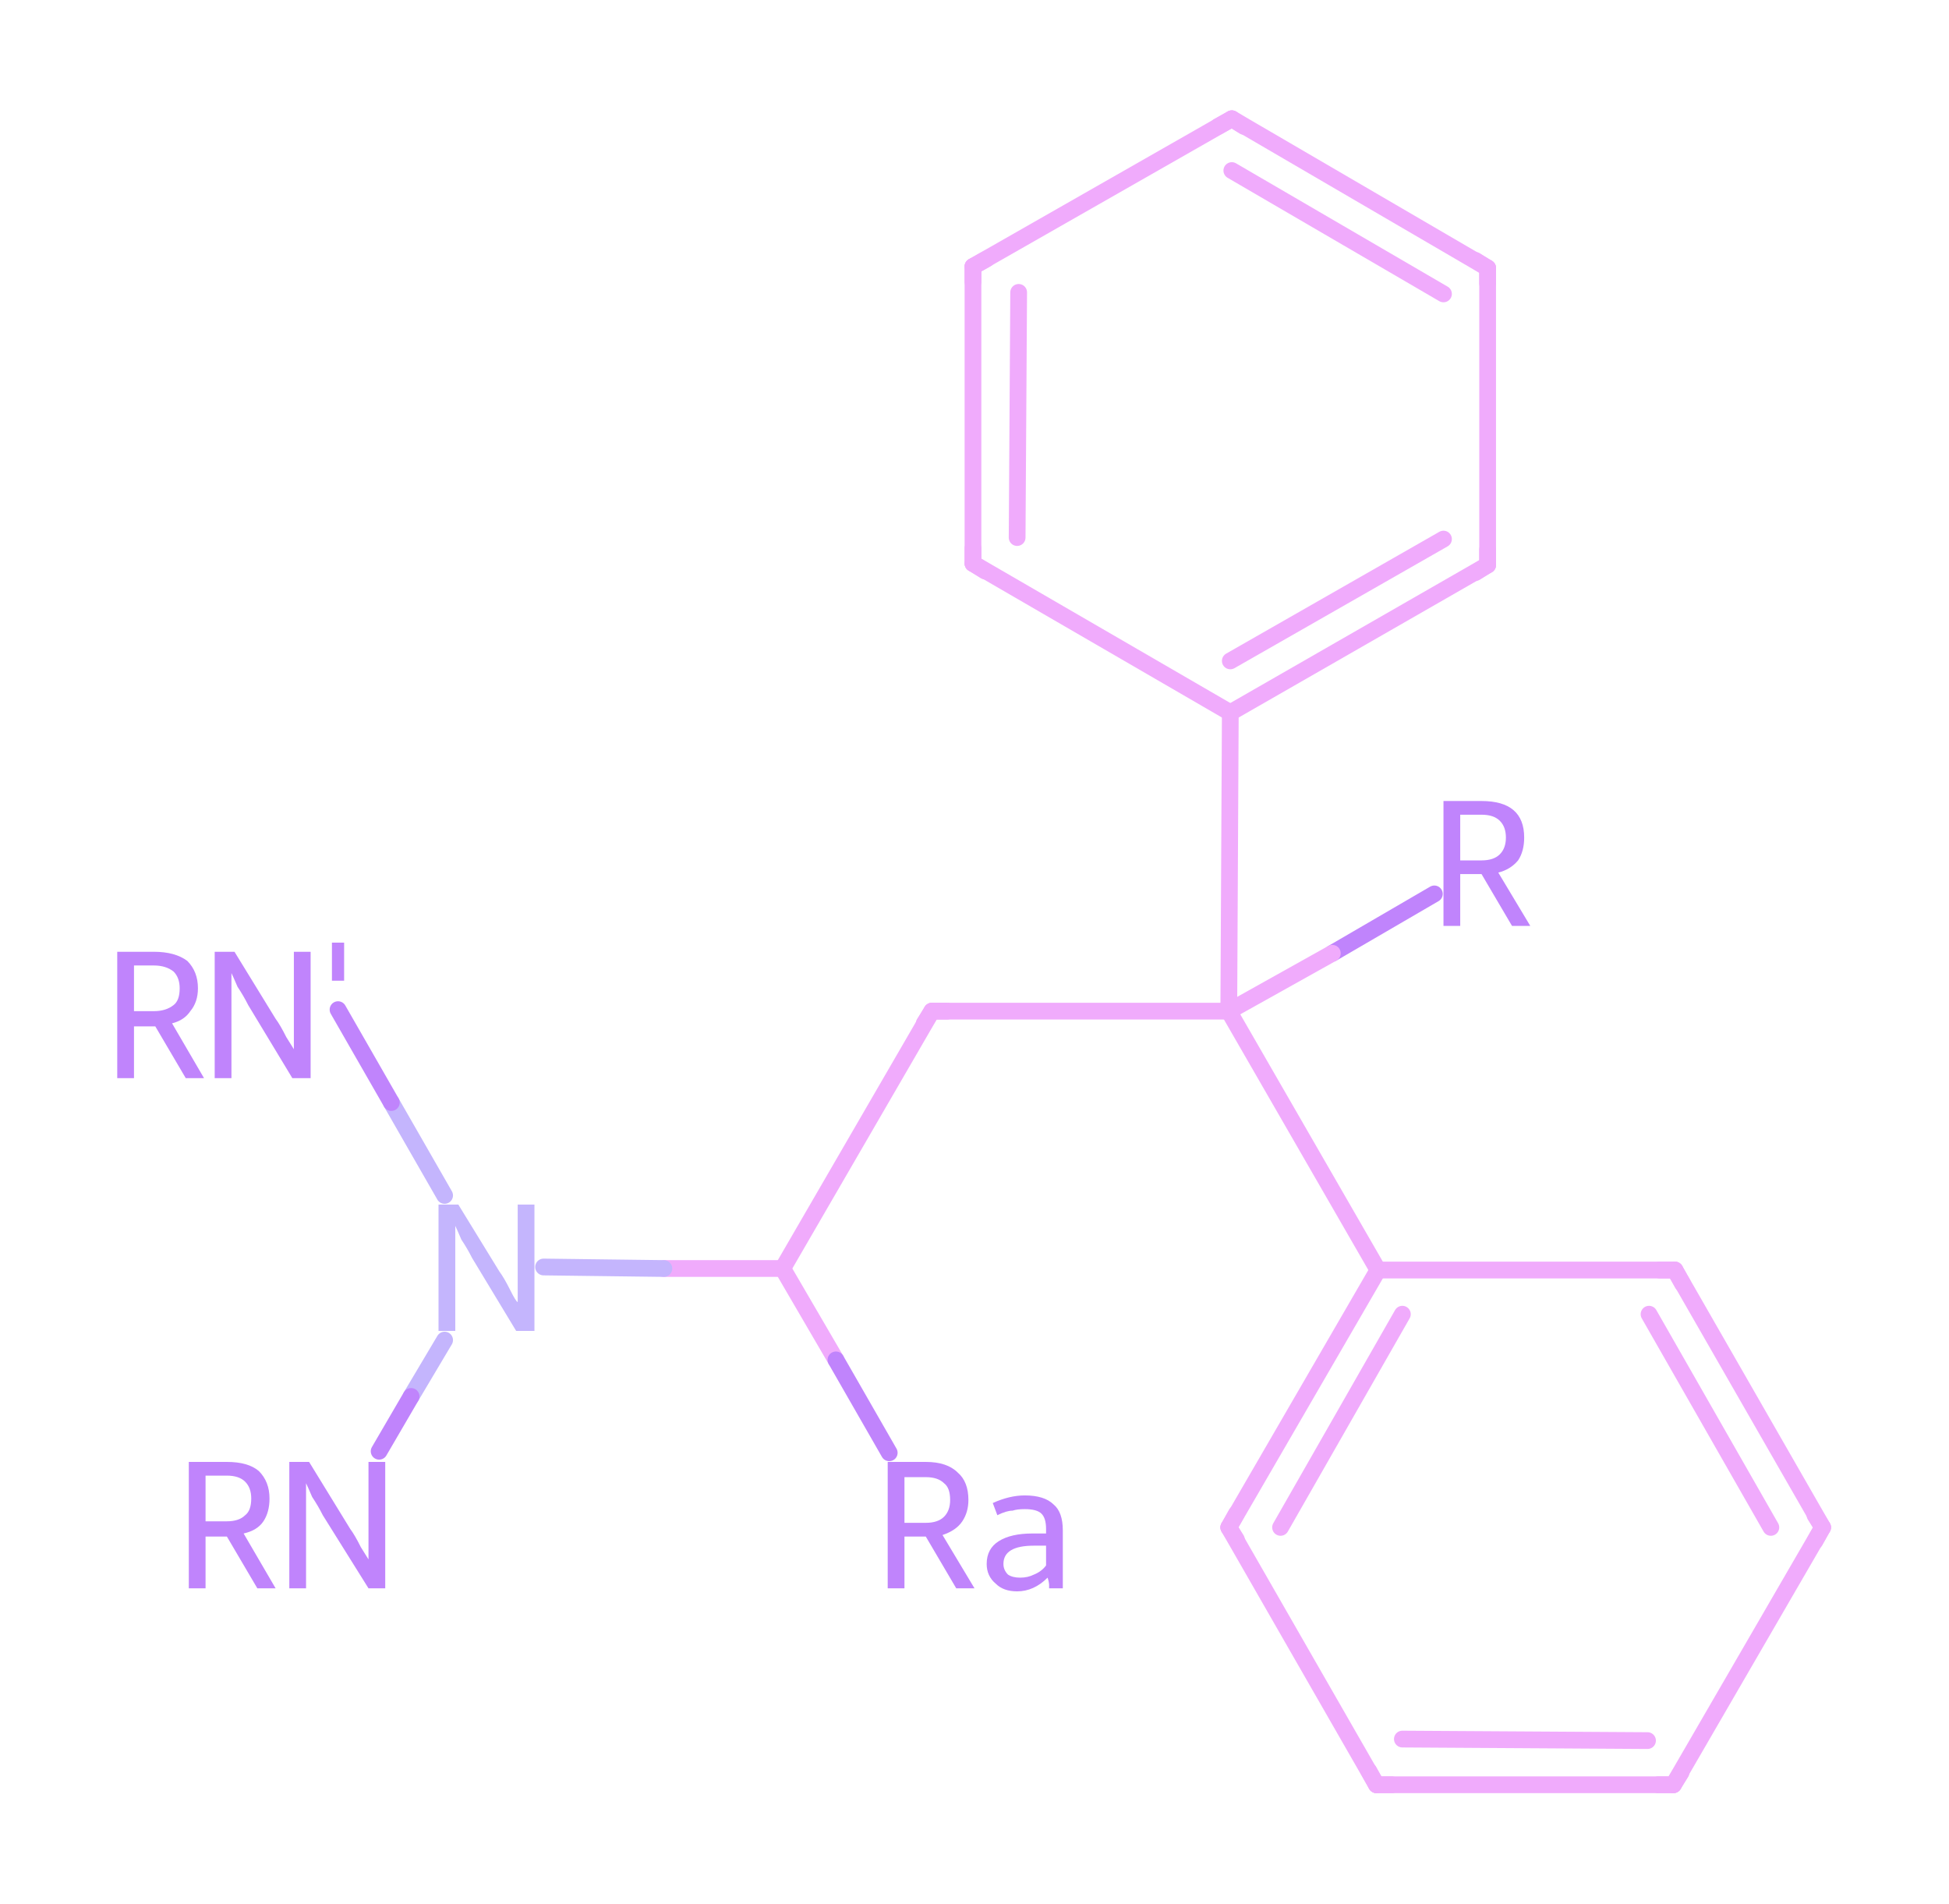
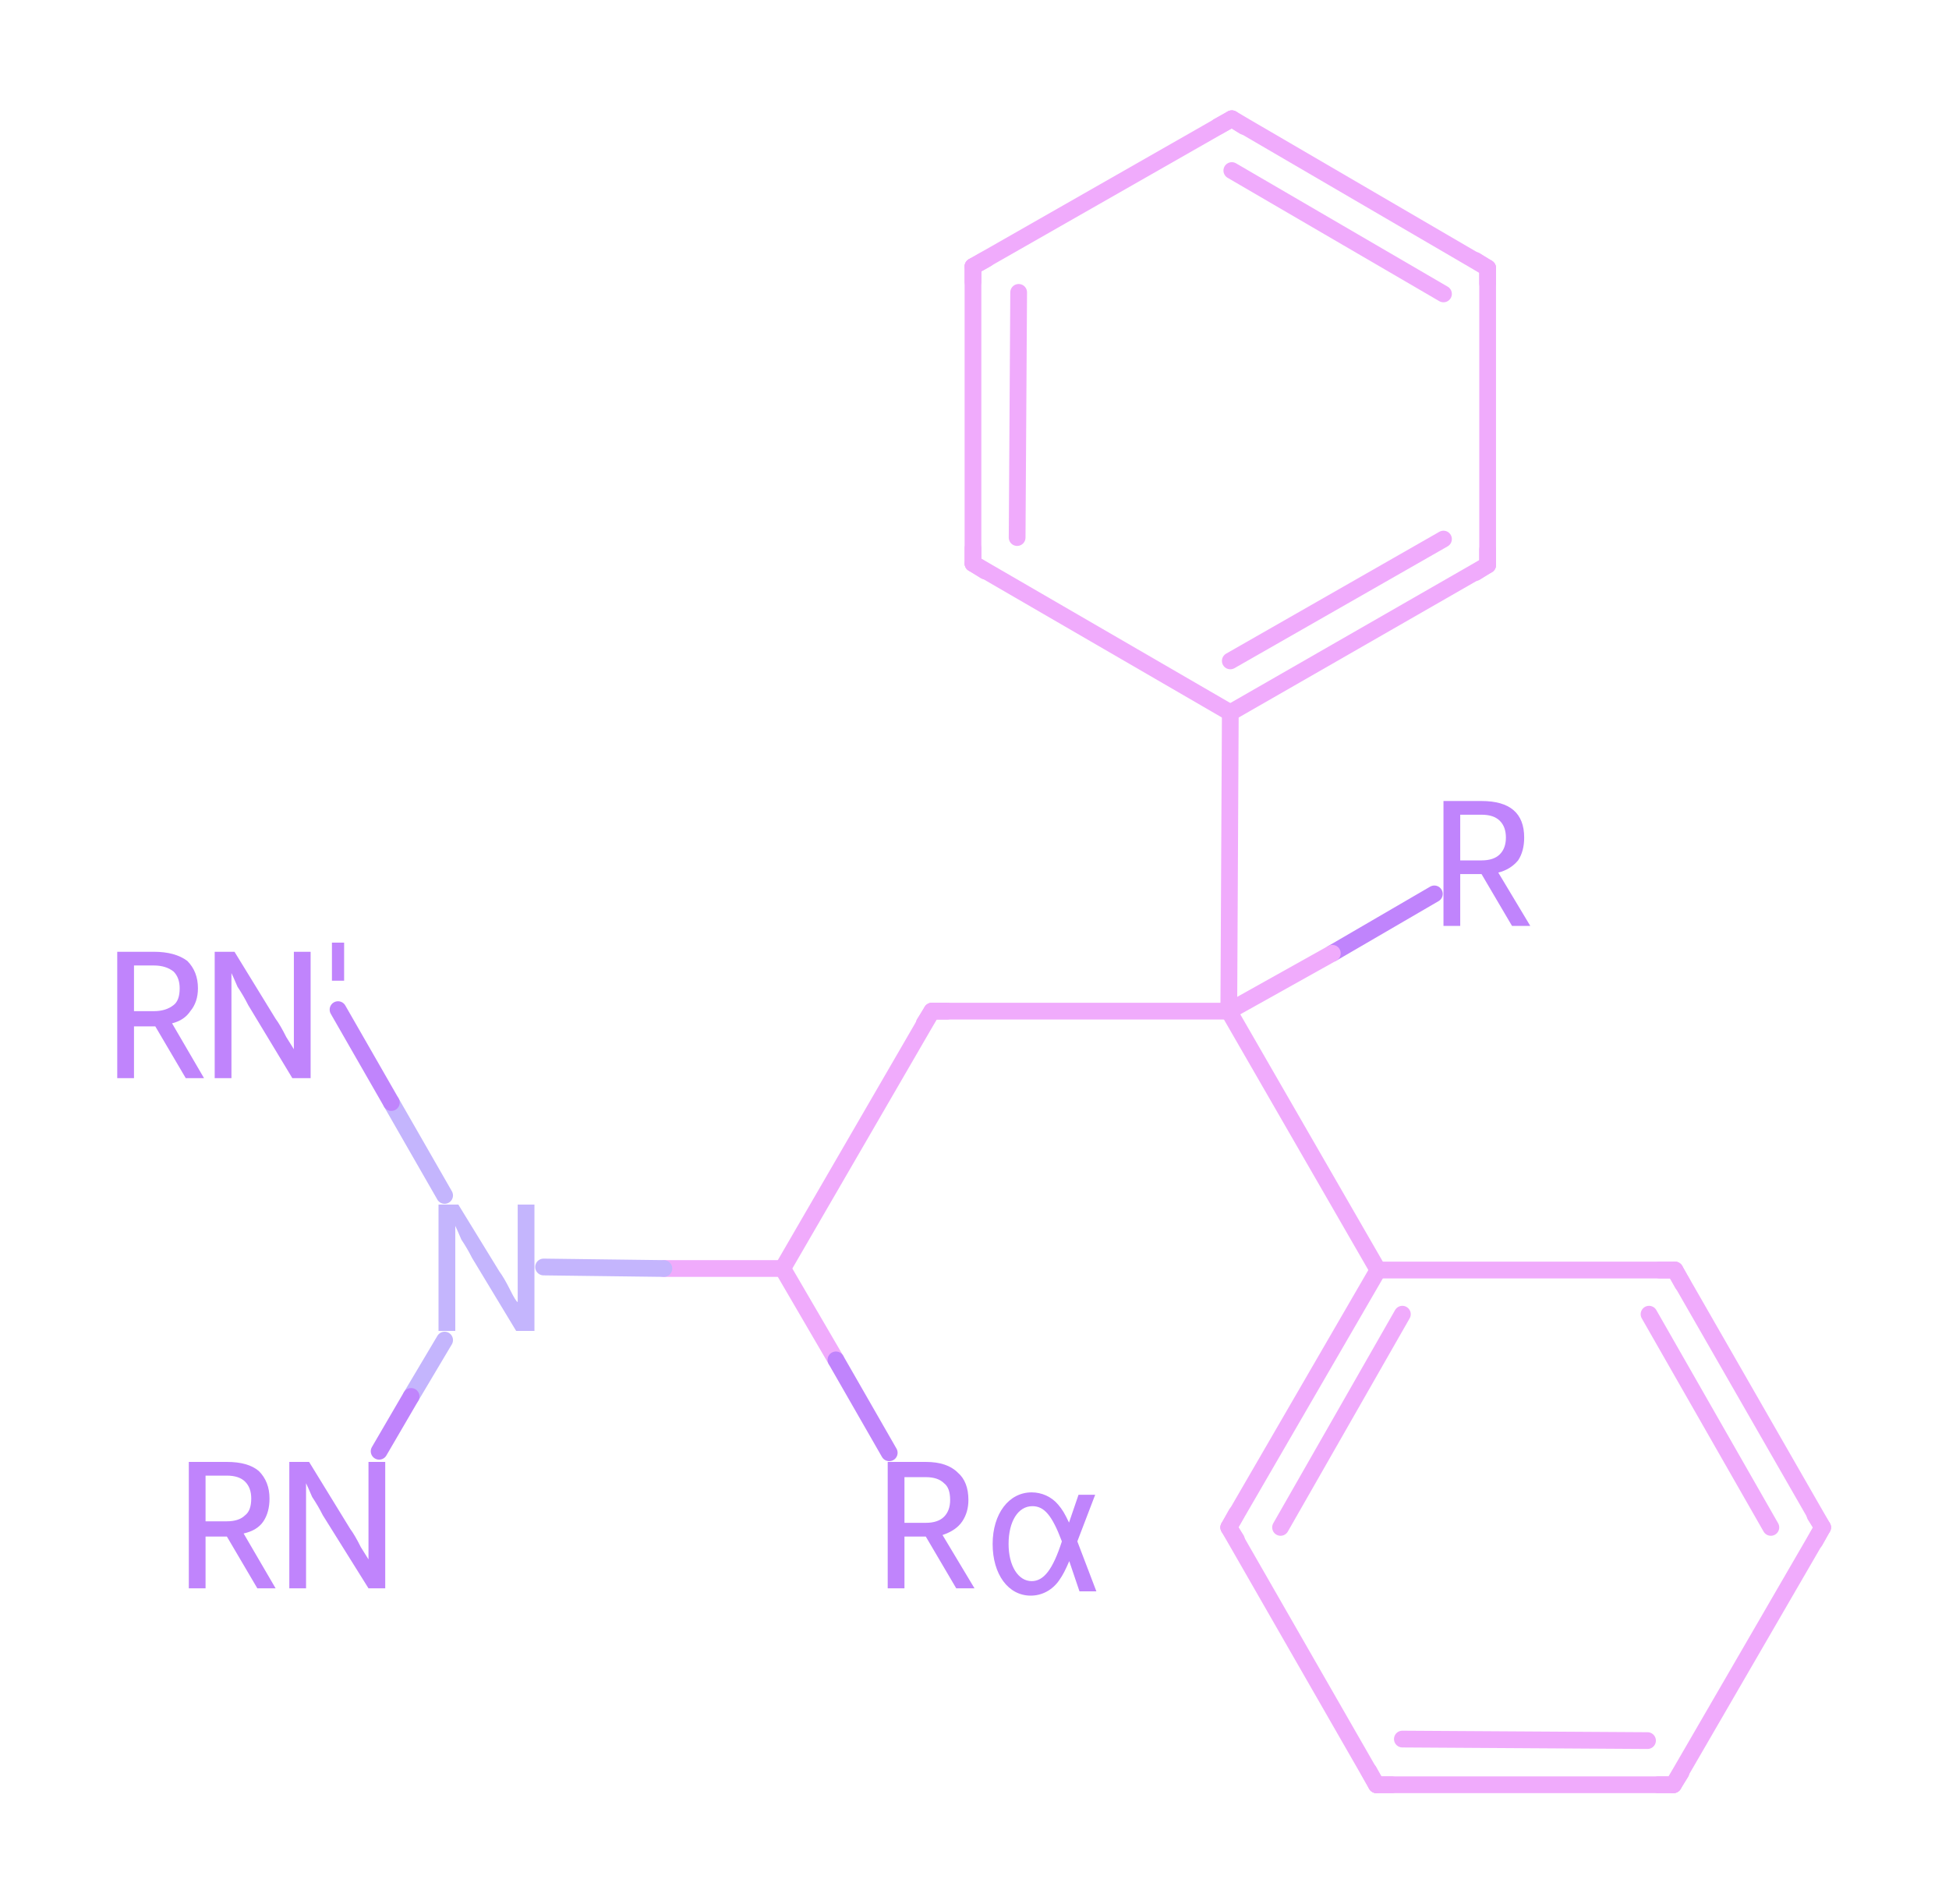
<svg xmlns="http://www.w3.org/2000/svg" version="1.1" baseProfile="full" xml:space="preserve" width="128px" height="125px" viewBox="0 0 128 125">
  <path class="bond-0 atom-0 atom-1" d="M 94.2,58.7 L 87.5,62.6" style="fill:none;fill-rule:evenodd;stroke:#C084FC;stroke-width:1.1px;stroke-linecap:round;stroke-linejoin:round;stroke-opacity:1" />
  <path class="bond-0 atom-0 atom-1" d="M 87.5,62.6 L 80.7,66.4" style="fill:none;fill-rule:evenodd;stroke:#F0ABFC;stroke-width:1.1px;stroke-linecap:round;stroke-linejoin:round;stroke-opacity:1" />
  <path class="bond-1 atom-1 atom-2" d="M 80.7,66.4 L 80.8,46.8" style="fill:none;fill-rule:evenodd;stroke:#F0ABFC;stroke-width:1.1px;stroke-linecap:round;stroke-linejoin:round;stroke-opacity:1" />
  <path class="bond-2 atom-2 atom-3" d="M 80.8,46.8 L 97.7,37.1" style="fill:none;fill-rule:evenodd;stroke:#F0ABFC;stroke-width:1.1px;stroke-linecap:round;stroke-linejoin:round;stroke-opacity:1" />
  <path class="bond-2 atom-2 atom-3" d="M 80.8,43.4 L 94.8,35.4" style="fill:none;fill-rule:evenodd;stroke:#F0ABFC;stroke-width:1.1px;stroke-linecap:round;stroke-linejoin:round;stroke-opacity:1" />
  <path class="bond-3 atom-3 atom-4" d="M 97.7,37.1 L 97.7,17.6" style="fill:none;fill-rule:evenodd;stroke:#F0ABFC;stroke-width:1.1px;stroke-linecap:round;stroke-linejoin:round;stroke-opacity:1" />
  <path class="bond-4 atom-4 atom-5" d="M 97.7,17.6 L 80.9,7.8" style="fill:none;fill-rule:evenodd;stroke:#F0ABFC;stroke-width:1.1px;stroke-linecap:round;stroke-linejoin:round;stroke-opacity:1" />
  <path class="bond-4 atom-4 atom-5" d="M 94.8,19.3 L 80.9,11.2" style="fill:none;fill-rule:evenodd;stroke:#F0ABFC;stroke-width:1.1px;stroke-linecap:round;stroke-linejoin:round;stroke-opacity:1" />
  <path class="bond-5 atom-5 atom-6" d="M 80.9,7.8 L 63.9,17.5" style="fill:none;fill-rule:evenodd;stroke:#F0ABFC;stroke-width:1.1px;stroke-linecap:round;stroke-linejoin:round;stroke-opacity:1" />
  <path class="bond-6 atom-6 atom-7" d="M 63.9,17.5 L 63.9,37.0" style="fill:none;fill-rule:evenodd;stroke:#F0ABFC;stroke-width:1.1px;stroke-linecap:round;stroke-linejoin:round;stroke-opacity:1" />
  <path class="bond-6 atom-6 atom-7" d="M 66.9,19.2 L 66.8,35.3" style="fill:none;fill-rule:evenodd;stroke:#F0ABFC;stroke-width:1.1px;stroke-linecap:round;stroke-linejoin:round;stroke-opacity:1" />
  <path class="bond-7 atom-1 atom-8" d="M 80.7,66.4 L 90.5,83.4" style="fill:none;fill-rule:evenodd;stroke:#F0ABFC;stroke-width:1.1px;stroke-linecap:round;stroke-linejoin:round;stroke-opacity:1" />
  <path class="bond-8 atom-8 atom-9" d="M 90.5,83.4 L 80.7,100.3" style="fill:none;fill-rule:evenodd;stroke:#F0ABFC;stroke-width:1.1px;stroke-linecap:round;stroke-linejoin:round;stroke-opacity:1" />
  <path class="bond-8 atom-8 atom-9" d="M 92.1,86.3 L 84.1,100.3" style="fill:none;fill-rule:evenodd;stroke:#F0ABFC;stroke-width:1.1px;stroke-linecap:round;stroke-linejoin:round;stroke-opacity:1" />
  <path class="bond-9 atom-9 atom-10" d="M 80.7,100.3 L 90.4,117.2" style="fill:none;fill-rule:evenodd;stroke:#F0ABFC;stroke-width:1.1px;stroke-linecap:round;stroke-linejoin:round;stroke-opacity:1" />
  <path class="bond-10 atom-10 atom-11" d="M 90.4,117.2 L 109.9,117.2" style="fill:none;fill-rule:evenodd;stroke:#F0ABFC;stroke-width:1.1px;stroke-linecap:round;stroke-linejoin:round;stroke-opacity:1" />
  <path class="bond-10 atom-10 atom-11" d="M 92.1,114.2 L 108.2,114.3" style="fill:none;fill-rule:evenodd;stroke:#F0ABFC;stroke-width:1.1px;stroke-linecap:round;stroke-linejoin:round;stroke-opacity:1" />
  <path class="bond-11 atom-11 atom-12" d="M 109.9,117.2 L 119.7,100.3" style="fill:none;fill-rule:evenodd;stroke:#F0ABFC;stroke-width:1.1px;stroke-linecap:round;stroke-linejoin:round;stroke-opacity:1" />
  <path class="bond-12 atom-12 atom-13" d="M 119.7,100.3 L 110.0,83.4" style="fill:none;fill-rule:evenodd;stroke:#F0ABFC;stroke-width:1.1px;stroke-linecap:round;stroke-linejoin:round;stroke-opacity:1" />
  <path class="bond-12 atom-12 atom-13" d="M 116.3,100.3 L 108.3,86.3" style="fill:none;fill-rule:evenodd;stroke:#F0ABFC;stroke-width:1.1px;stroke-linecap:round;stroke-linejoin:round;stroke-opacity:1" />
  <path class="bond-13 atom-1 atom-14" d="M 80.7,66.4 L 61.2,66.4" style="fill:none;fill-rule:evenodd;stroke:#F0ABFC;stroke-width:1.1px;stroke-linecap:round;stroke-linejoin:round;stroke-opacity:1" />
  <path class="bond-14 atom-14 atom-15" d="M 61.2,66.4 L 51.4,83.3" style="fill:none;fill-rule:evenodd;stroke:#F0ABFC;stroke-width:1.1px;stroke-linecap:round;stroke-linejoin:round;stroke-opacity:1" />
  <path class="bond-15 atom-15 atom-16" d="M 51.4,83.3 L 54.9,89.3" style="fill:none;fill-rule:evenodd;stroke:#F0ABFC;stroke-width:1.1px;stroke-linecap:round;stroke-linejoin:round;stroke-opacity:1" />
  <path class="bond-15 atom-15 atom-16" d="M 54.9,89.3 L 58.4,95.4" style="fill:none;fill-rule:evenodd;stroke:#C084FC;stroke-width:1.1px;stroke-linecap:round;stroke-linejoin:round;stroke-opacity:1" />
  <path class="bond-16 atom-15 atom-17" d="M 51.4,83.3 L 43.6,83.3" style="fill:none;fill-rule:evenodd;stroke:#F0ABFC;stroke-width:1.1px;stroke-linecap:round;stroke-linejoin:round;stroke-opacity:1" />
  <path class="bond-16 atom-15 atom-17" d="M 43.6,83.3 L 35.7,83.2" style="fill:none;fill-rule:evenodd;stroke:#C4B5FD;stroke-width:1.1px;stroke-linecap:round;stroke-linejoin:round;stroke-opacity:1" />
  <path class="bond-17 atom-17 atom-18" d="M 29.2,88.0 L 27.0,91.7" style="fill:none;fill-rule:evenodd;stroke:#C4B5FD;stroke-width:1.1px;stroke-linecap:round;stroke-linejoin:round;stroke-opacity:1" />
  <path class="bond-17 atom-17 atom-18" d="M 27.0,91.7 L 24.9,95.3" style="fill:none;fill-rule:evenodd;stroke:#C084FC;stroke-width:1.1px;stroke-linecap:round;stroke-linejoin:round;stroke-opacity:1" />
  <path class="bond-18 atom-17 atom-19" d="M 29.2,78.5 L 25.7,72.4" style="fill:none;fill-rule:evenodd;stroke:#C4B5FD;stroke-width:1.1px;stroke-linecap:round;stroke-linejoin:round;stroke-opacity:1" />
  <path class="bond-18 atom-17 atom-19" d="M 25.7,72.4 L 22.2,66.3" style="fill:none;fill-rule:evenodd;stroke:#C084FC;stroke-width:1.1px;stroke-linecap:round;stroke-linejoin:round;stroke-opacity:1" />
  <path class="bond-19 atom-7 atom-2" d="M 63.9,37.0 L 80.8,46.8" style="fill:none;fill-rule:evenodd;stroke:#F0ABFC;stroke-width:1.1px;stroke-linecap:round;stroke-linejoin:round;stroke-opacity:1" />
  <path class="bond-20 atom-13 atom-8" d="M 110.0,83.4 L 90.5,83.4" style="fill:none;fill-rule:evenodd;stroke:#F0ABFC;stroke-width:1.1px;stroke-linecap:round;stroke-linejoin:round;stroke-opacity:1" />
  <path d="M 96.9,37.6 L 97.7,37.1 L 97.7,36.1" style="fill:none;stroke:#F0ABFC;stroke-width:1.1px;stroke-linecap:round;stroke-linejoin:round;stroke-miterlimit:10;stroke-opacity:1;" />
  <path d="M 97.7,18.6 L 97.7,17.6 L 96.9,17.1" style="fill:none;stroke:#F0ABFC;stroke-width:1.1px;stroke-linecap:round;stroke-linejoin:round;stroke-miterlimit:10;stroke-opacity:1;" />
  <path d="M 81.7,8.3 L 80.9,7.8 L 80.0,8.3" style="fill:none;stroke:#F0ABFC;stroke-width:1.1px;stroke-linecap:round;stroke-linejoin:round;stroke-miterlimit:10;stroke-opacity:1;" />
  <path d="M 64.8,17.0 L 63.9,17.5 L 63.9,18.5" style="fill:none;stroke:#F0ABFC;stroke-width:1.1px;stroke-linecap:round;stroke-linejoin:round;stroke-miterlimit:10;stroke-opacity:1;" />
  <path d="M 63.9,36.0 L 63.9,37.0 L 64.7,37.5" style="fill:none;stroke:#F0ABFC;stroke-width:1.1px;stroke-linecap:round;stroke-linejoin:round;stroke-miterlimit:10;stroke-opacity:1;" />
  <path d="M 81.2,99.4 L 80.7,100.3 L 81.2,101.1" style="fill:none;stroke:#F0ABFC;stroke-width:1.1px;stroke-linecap:round;stroke-linejoin:round;stroke-miterlimit:10;stroke-opacity:1;" />
  <path d="M 89.9,116.3 L 90.4,117.2 L 91.4,117.2" style="fill:none;stroke:#F0ABFC;stroke-width:1.1px;stroke-linecap:round;stroke-linejoin:round;stroke-miterlimit:10;stroke-opacity:1;" />
  <path d="M 108.9,117.2 L 109.9,117.2 L 110.4,116.4" style="fill:none;stroke:#F0ABFC;stroke-width:1.1px;stroke-linecap:round;stroke-linejoin:round;stroke-miterlimit:10;stroke-opacity:1;" />
  <path d="M 119.2,101.2 L 119.7,100.3 L 119.2,99.5" style="fill:none;stroke:#F0ABFC;stroke-width:1.1px;stroke-linecap:round;stroke-linejoin:round;stroke-miterlimit:10;stroke-opacity:1;" />
  <path d="M 110.5,84.3 L 110.0,83.4 L 109.0,83.4" style="fill:none;stroke:#F0ABFC;stroke-width:1.1px;stroke-linecap:round;stroke-linejoin:round;stroke-miterlimit:10;stroke-opacity:1;" />
  <path d="M 62.2,66.4 L 61.2,66.4 L 60.7,67.2" style="fill:none;stroke:#F0ABFC;stroke-width:1.1px;stroke-linecap:round;stroke-linejoin:round;stroke-miterlimit:10;stroke-opacity:1;" />
  <path class="atom-0" d="M 99.3 60.8 L 97.3 57.4 L 97.3 57.4 L 95.9 57.4 L 95.9 60.8 L 94.8 60.8 L 94.8 52.6 L 97.3 52.6 Q 98.7 52.6, 99.4 53.2 Q 100.1 53.8, 100.1 55.0 Q 100.1 55.9, 99.7 56.5 Q 99.2 57.1, 98.4 57.3 L 100.5 60.8 L 99.3 60.8 M 95.9 56.5 L 97.3 56.5 Q 98.1 56.5, 98.5 56.1 Q 98.9 55.7, 98.9 55.0 Q 98.9 54.3, 98.5 53.9 Q 98.1 53.5, 97.3 53.5 L 95.9 53.5 L 95.9 56.5 " fill="#C084FC" />
  <path class="atom-16" d="M 62.8 104.3 L 60.8 100.9 L 60.8 100.9 L 59.4 100.9 L 59.4 104.3 L 58.3 104.3 L 58.3 96.0 L 60.8 96.0 Q 62.2 96.0, 62.9 96.7 Q 63.6 97.3, 63.6 98.5 Q 63.6 99.3, 63.2 99.9 Q 62.8 100.5, 61.9 100.8 L 64.0 104.3 L 62.8 104.3 M 59.4 100.0 L 60.8 100.0 Q 61.6 100.0, 62.0 99.6 Q 62.4 99.2, 62.4 98.5 Q 62.4 97.7, 62.0 97.4 Q 61.6 97.0, 60.8 97.0 L 59.4 97.0 L 59.4 100.0 " fill="#C084FC" />
-   <path class="atom-16" d="M 64.8 102.7 Q 64.8 101.7, 65.6 101.2 Q 66.4 100.7, 67.8 100.7 L 68.7 100.7 L 68.7 100.4 Q 68.7 99.7, 68.4 99.4 Q 68.1 99.1, 67.3 99.1 Q 66.8 99.1, 66.5 99.2 Q 66.1 99.2, 65.5 99.5 L 65.2 98.7 Q 66.3 98.2, 67.3 98.2 Q 68.6 98.2, 69.2 98.8 Q 69.8 99.3, 69.8 100.5 L 69.8 104.3 L 68.9 104.3 Q 68.9 104.3, 68.9 104.1 Q 68.9 103.9, 68.8 103.6 Q 67.9 104.5, 66.8 104.5 Q 65.9 104.5, 65.4 104.0 Q 64.8 103.5, 64.8 102.7 M 65.9 102.7 Q 65.9 103.1, 66.2 103.4 Q 66.5 103.6, 67.0 103.6 Q 67.5 103.6, 67.9 103.4 Q 68.4 103.2, 68.7 102.8 L 68.7 101.5 L 67.9 101.5 Q 66.9 101.5, 66.4 101.8 Q 65.9 102.1, 65.9 102.7 " fill="#C084FC" />
+   <text x="64.8" y="104.5" font-family="Helvetica,Arial,sans-serif" font-size="12.1px" fill="#C084FC">α</text>
  <path class="atom-17" d="M 30.1 79.1 L 32.8 83.5 Q 33.1 83.9, 33.5 84.7 Q 33.9 85.5, 34.0 85.5 L 34.0 79.1 L 35.1 79.1 L 35.1 87.4 L 33.9 87.4 L 31.0 82.6 Q 30.7 82.0, 30.3 81.4 Q 30.0 80.7, 29.9 80.5 L 29.9 87.4 L 28.8 87.4 L 28.8 79.1 L 30.1 79.1 " fill="#C4B5FD" />
  <path class="atom-18" d="M 16.9 104.3 L 14.9 100.9 L 14.9 100.9 L 13.5 100.9 L 13.5 104.3 L 12.4 104.3 L 12.4 96.0 L 14.9 96.0 Q 16.3 96.0, 17.0 96.6 Q 17.7 97.3, 17.7 98.4 Q 17.7 99.3, 17.3 99.9 Q 16.9 100.5, 16.0 100.7 L 18.1 104.3 L 16.9 104.3 M 13.5 99.9 L 14.9 99.9 Q 15.7 99.9, 16.1 99.5 Q 16.5 99.2, 16.5 98.4 Q 16.5 97.7, 16.1 97.3 Q 15.7 96.9, 14.9 96.9 L 13.5 96.9 L 13.5 99.9 " fill="#C084FC" />
  <path class="atom-18" d="M 20.3 96.0 L 23.0 100.4 Q 23.3 100.8, 23.7 101.6 Q 24.2 102.4, 24.2 102.4 L 24.2 96.0 L 25.3 96.0 L 25.3 104.3 L 24.2 104.3 L 21.2 99.5 Q 20.9 98.9, 20.5 98.3 Q 20.2 97.6, 20.1 97.4 L 20.1 104.3 L 19.0 104.3 L 19.0 96.0 L 20.3 96.0 " fill="#C084FC" />
  <path class="atom-19" d="M 12.2 70.8 L 10.2 67.4 L 10.1 67.4 L 8.8 67.4 L 8.8 70.8 L 7.7 70.8 L 7.7 62.5 L 10.1 62.5 Q 11.5 62.5, 12.3 63.1 Q 13.0 63.8, 13.0 64.9 Q 13.0 65.8, 12.5 66.4 Q 12.1 67.0, 11.3 67.2 L 13.4 70.8 L 12.2 70.8 M 8.8 66.4 L 10.1 66.4 Q 10.9 66.4, 11.4 66.0 Q 11.8 65.7, 11.8 64.9 Q 11.8 64.2, 11.4 63.8 Q 10.9 63.4, 10.1 63.4 L 8.8 63.4 L 8.8 66.4 " fill="#C084FC" />
  <path class="atom-19" d="M 15.4 62.5 L 18.1 66.9 Q 18.4 67.3, 18.8 68.1 Q 19.3 68.9, 19.3 68.9 L 19.3 62.5 L 20.4 62.5 L 20.4 70.8 L 19.2 70.8 L 16.3 66.0 Q 16.0 65.4, 15.6 64.8 Q 15.3 64.1, 15.2 63.9 L 15.2 70.8 L 14.1 70.8 L 14.1 62.5 L 15.4 62.5 " fill="#C084FC" />
  <path class="atom-19" d="M 21.8 61.9 L 22.6 61.9 L 22.6 64.4 L 21.8 64.4 L 21.8 61.9 " fill="#C084FC" />
</svg>
